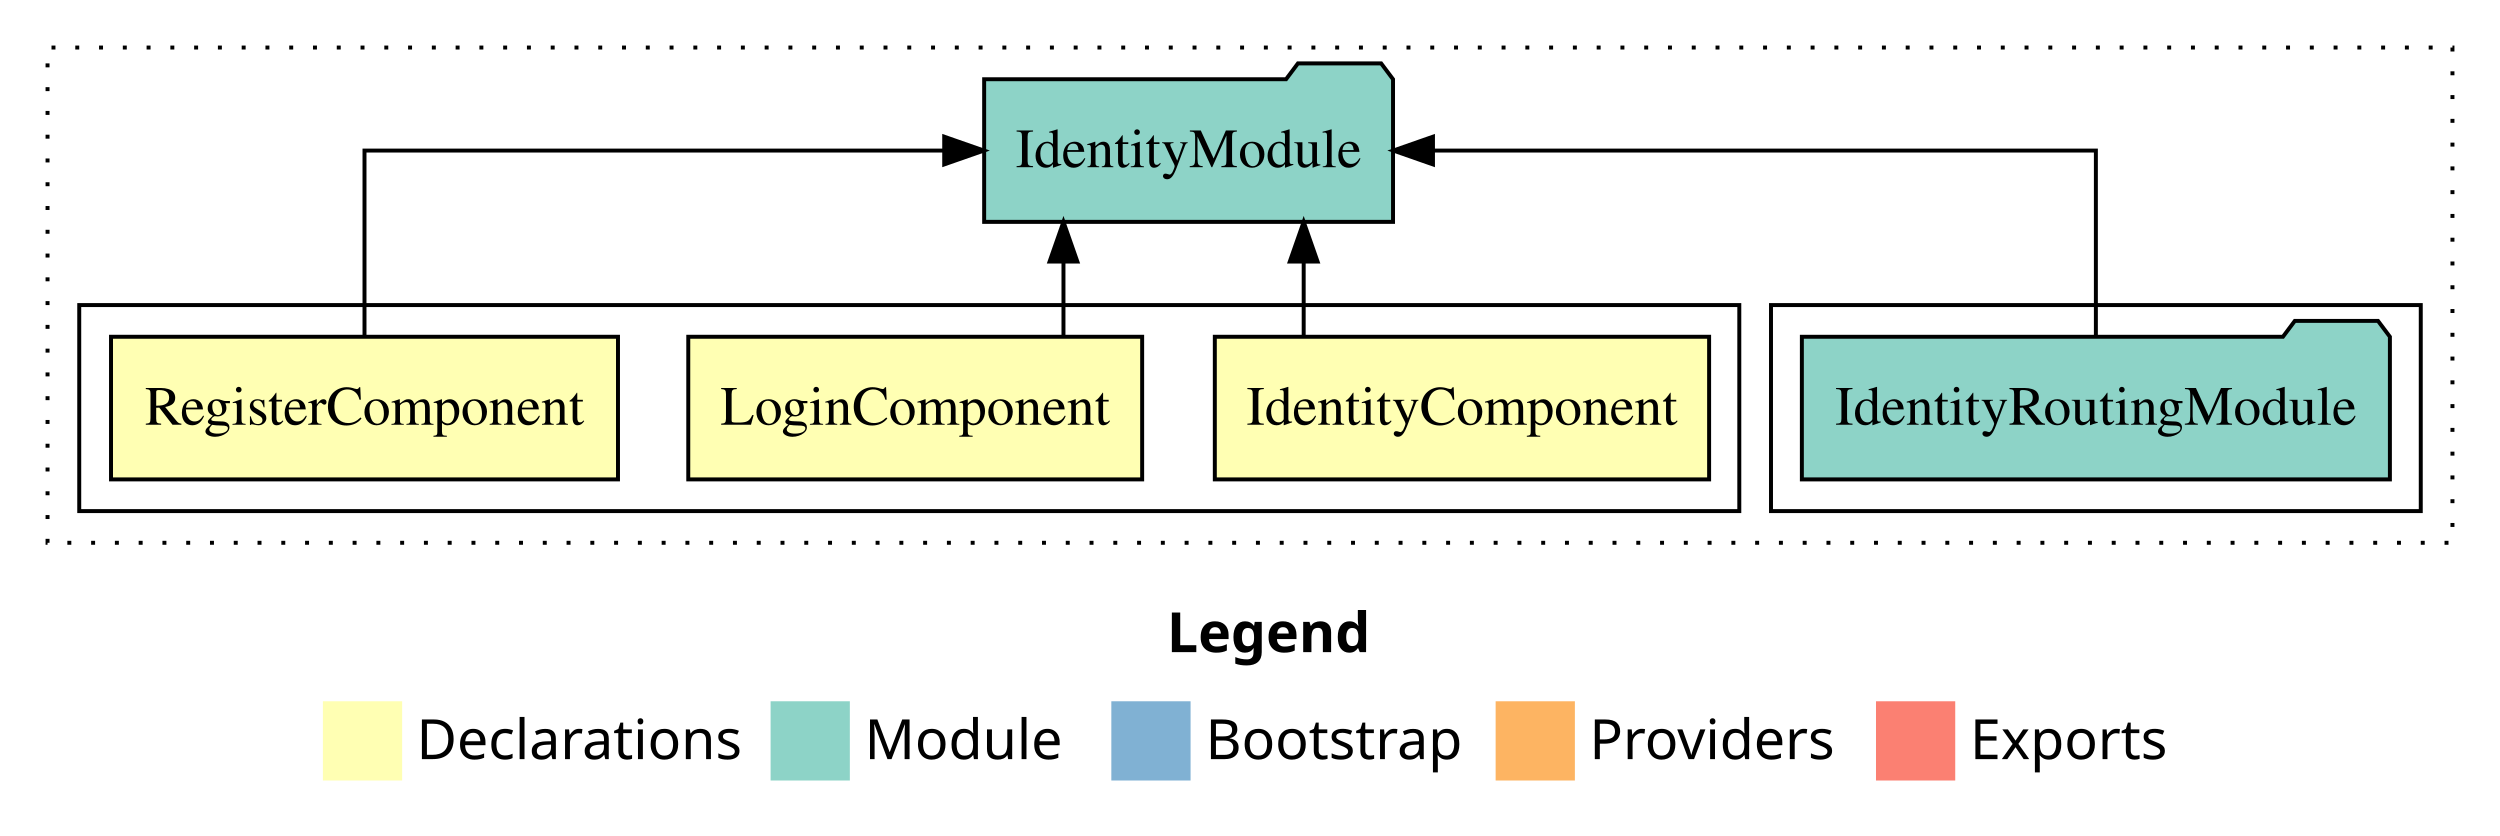
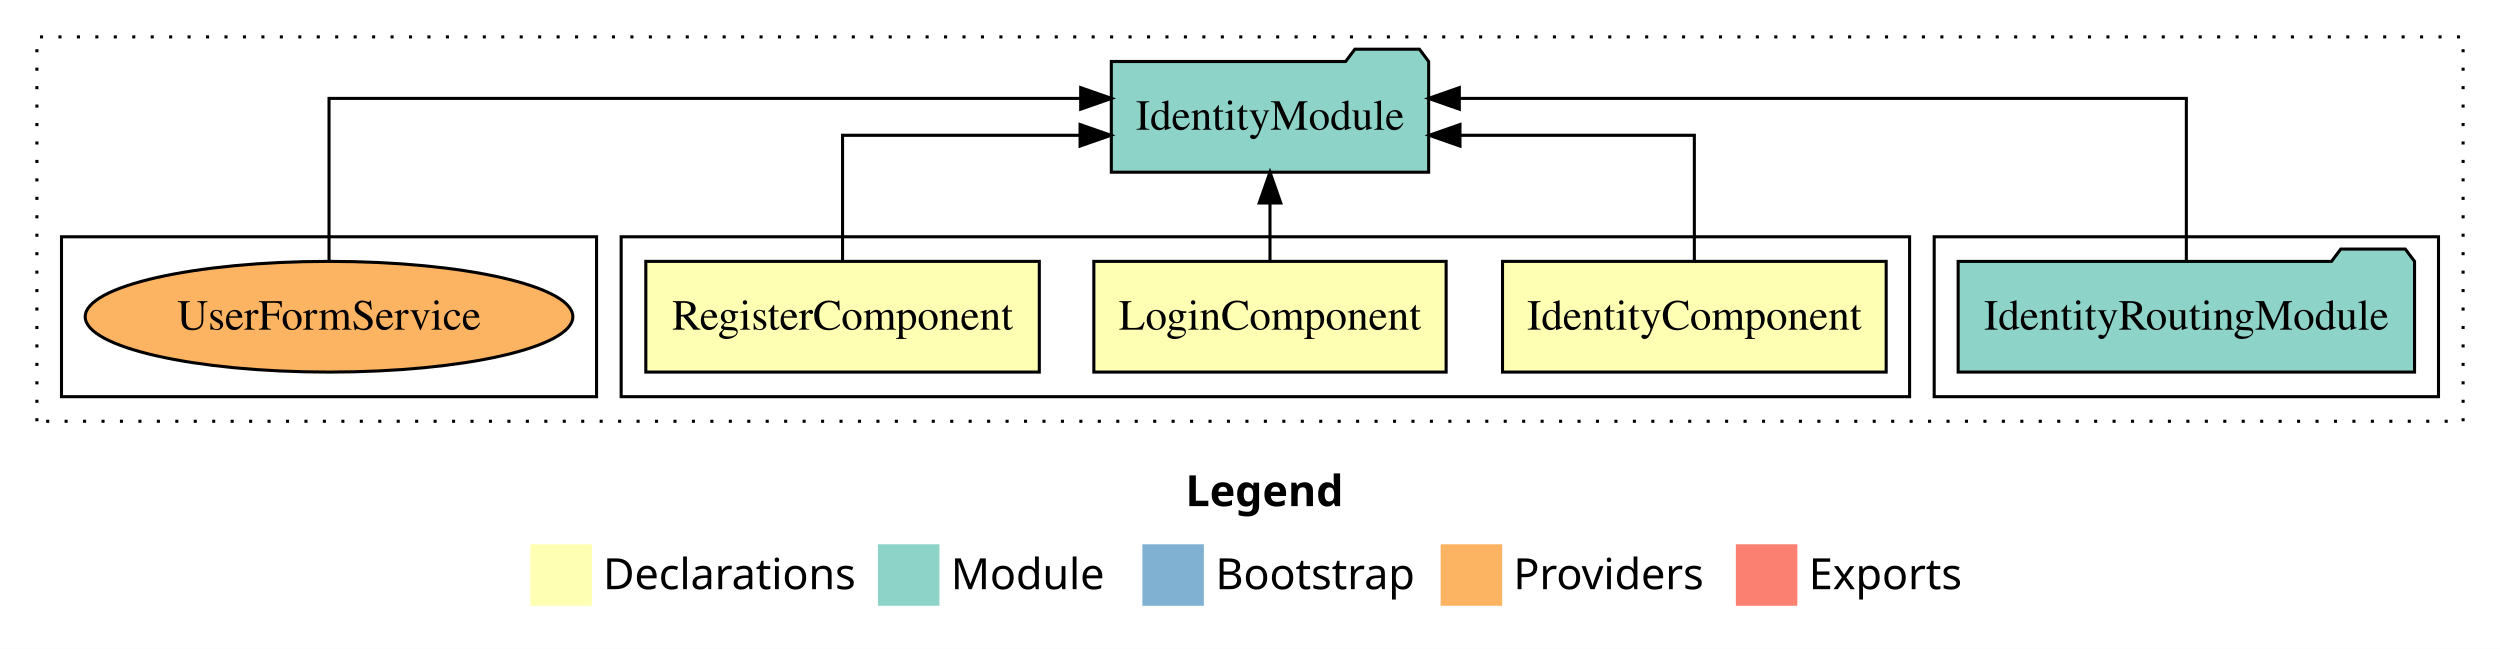
- <svg xmlns="http://www.w3.org/2000/svg" width="631pt" height="211pt" viewBox="0.00 0.00 631.00 211.00">
+ <svg xmlns="http://www.w3.org/2000/svg" width="813pt" height="211pt" viewBox="0.00 0.00 813.00 211.00">
  <g id="graph0" class="graph" transform="scale(1 1) rotate(0) translate(4 207)">
-     <polygon fill="white" stroke="transparent" points="-4,4 -4,-207 627,-207 627,4 -4,4" />
-     <text text-anchor="start" x="290.51" y="-42.4" font-family="sans-serif" font-weight="bold" font-size="14.00">Legend</text>
-     <polygon fill="#ffffb3" stroke="transparent" points="77.5,-10 77.5,-30 97.5,-30 97.5,-10 77.5,-10" />
-     <text text-anchor="start" x="101.13" y="-15.4" font-family="sans-serif" font-size="14.00">  Declarations</text>
-     <polygon fill="#8dd3c7" stroke="transparent" points="190.5,-10 190.5,-30 210.5,-30 210.5,-10 190.5,-10" />
-     <text text-anchor="start" x="214.23" y="-15.4" font-family="sans-serif" font-size="14.00">  Module</text>
-     <polygon fill="#80b1d3" stroke="transparent" points="276.5,-10 276.5,-30 296.5,-30 296.5,-10 276.5,-10" />
-     <text text-anchor="start" x="300.28" y="-15.4" font-family="sans-serif" font-size="14.00">  Bootstrap</text>
-     <polygon fill="#fdb462" stroke="transparent" points="373.5,-10 373.5,-30 393.5,-30 393.5,-10 373.5,-10" />
-     <text text-anchor="start" x="397.17" y="-15.4" font-family="sans-serif" font-size="14.00">  Providers</text>
-     <polygon fill="#fb8072" stroke="transparent" points="469.5,-10 469.5,-30 489.5,-30 489.5,-10 469.5,-10" />
-     <text text-anchor="start" x="493.23" y="-15.4" font-family="sans-serif" font-size="14.00">  Exports</text>
+     <polygon fill="white" stroke="transparent" points="-4,4 -4,-207 809,-207 809,4 -4,4" />
+     <text text-anchor="start" x="381.51" y="-42.4" font-family="sans-serif" font-weight="bold" font-size="14.00">Legend</text>
+     <polygon fill="#ffffb3" stroke="transparent" points="168.5,-10 168.5,-30 188.5,-30 188.5,-10 168.5,-10" />
+     <text text-anchor="start" x="192.13" y="-15.4" font-family="sans-serif" font-size="14.00">  Declarations</text>
+     <polygon fill="#8dd3c7" stroke="transparent" points="281.5,-10 281.5,-30 301.5,-30 301.5,-10 281.5,-10" />
+     <text text-anchor="start" x="305.23" y="-15.4" font-family="sans-serif" font-size="14.00">  Module</text>
+     <polygon fill="#80b1d3" stroke="transparent" points="367.5,-10 367.5,-30 387.5,-30 387.5,-10 367.5,-10" />
+     <text text-anchor="start" x="391.28" y="-15.4" font-family="sans-serif" font-size="14.00">  Bootstrap</text>
+     <polygon fill="#fdb462" stroke="transparent" points="464.5,-10 464.5,-30 484.5,-30 484.5,-10 464.5,-10" />
+     <text text-anchor="start" x="488.17" y="-15.4" font-family="sans-serif" font-size="14.00">  Providers</text>
+     <polygon fill="#fb8072" stroke="transparent" points="560.5,-10 560.5,-30 580.5,-30 580.5,-10 560.5,-10" />
+     <text text-anchor="start" x="584.23" y="-15.4" font-family="sans-serif" font-size="14.00">  Exports</text>
    <g id="clust1" class="cluster">
-       <polygon fill="none" stroke="black" stroke-dasharray="1,5" points="8,-70 8,-195 615,-195 615,-70 8,-70" />
+       <polygon fill="none" stroke="black" stroke-dasharray="1,5" points="8,-70 8,-195 797,-195 797,-70 8,-70" />
    </g>
    <g id="clust6" class="cluster">
-       <polygon fill="none" stroke="black" points="443,-78 443,-130 607,-130 607,-78 443,-78" />
+       <polygon fill="none" stroke="black" points="625,-78 625,-130 789,-130 789,-78 625,-78" />
    </g>
    <g id="clust2" class="cluster">
-       <polygon fill="none" stroke="black" points="16,-78 16,-130 435,-130 435,-78 16,-78" />
+       <polygon fill="none" stroke="black" points="198,-78 198,-130 617,-130 617,-78 198,-78" />
+     </g>
+     <g id="clust9" class="cluster">
+       <polygon fill="none" stroke="black" points="16,-78 16,-130 190,-130 190,-78 16,-78" />
    </g>
    <g id="node1" class="node">
-       <polygon fill="#ffffb3" stroke="black" points="427.38,-122 302.62,-122 302.62,-86 427.38,-86 427.38,-122" />
-       <text text-anchor="middle" x="365" y="-99.8" font-family="Times,serif" font-size="14.00">IdentityComponent</text>
+       <polygon fill="#ffffb3" stroke="black" points="609.38,-122 484.62,-122 484.62,-86 609.38,-86 609.38,-122" />
+       <text text-anchor="middle" x="547" y="-99.8" font-family="Times,serif" font-size="14.00">IdentityComponent</text>
    </g>
    <g id="node4" class="node">
-       <polygon fill="#8dd3c7" stroke="black" points="347.6,-187 344.6,-191 323.6,-191 320.6,-187 244.4,-187 244.4,-151 347.6,-151 347.6,-187" />
-       <text text-anchor="middle" x="296" y="-164.8" font-family="Times,serif" font-size="14.00">IdentityModule</text>
+       <polygon fill="#8dd3c7" stroke="black" points="460.6,-187 457.6,-191 436.6,-191 433.6,-187 357.4,-187 357.4,-151 460.6,-151 460.6,-187" />
+       <text text-anchor="middle" x="409" y="-164.8" font-family="Times,serif" font-size="14.00">IdentityModule</text>
    </g>
    <g id="edge1" class="edge">
-       <path fill="none" stroke="black" d="M325.05,-122.11C325.05,-122.11 325.05,-140.99 325.05,-140.99" />
-       <polygon fill="black" stroke="black" points="321.55,-140.99 325.05,-150.99 328.55,-140.99 321.55,-140.99" />
+       <path fill="none" stroke="black" d="M547,-122.02C547,-139.37 547,-163 547,-163 547,-163 470.78,-163 470.78,-163" />
+       <polygon fill="black" stroke="black" points="470.78,-159.5 460.78,-163 470.78,-166.5 470.78,-159.5" />
    </g>
    <g id="node2" class="node">
-       <polygon fill="#ffffb3" stroke="black" points="284.28,-122 169.72,-122 169.72,-86 284.28,-86 284.28,-122" />
-       <text text-anchor="middle" x="227" y="-99.8" font-family="Times,serif" font-size="14.00">LoginComponent</text>
+       <polygon fill="#ffffb3" stroke="black" points="466.28,-122 351.72,-122 351.72,-86 466.28,-86 466.28,-122" />
+       <text text-anchor="middle" x="409" y="-99.8" font-family="Times,serif" font-size="14.00">LoginComponent</text>
    </g>
    <g id="edge2" class="edge">
-       <path fill="none" stroke="black" d="M264.42,-122.11C264.42,-122.11 264.42,-140.99 264.42,-140.99" />
-       <polygon fill="black" stroke="black" points="260.92,-140.99 264.42,-150.99 267.92,-140.99 260.92,-140.99" />
+       <path fill="none" stroke="black" d="M409,-122.11C409,-122.11 409,-140.99 409,-140.99" />
+       <polygon fill="black" stroke="black" points="405.5,-140.99 409,-150.99 412.5,-140.99 405.5,-140.99" />
    </g>
    <g id="node3" class="node">
-       <polygon fill="#ffffb3" stroke="black" points="151.98,-122 24.02,-122 24.02,-86 151.98,-86 151.98,-122" />
-       <text text-anchor="middle" x="88" y="-99.8" font-family="Times,serif" font-size="14.00">RegisterComponent</text>
+       <polygon fill="#ffffb3" stroke="black" points="333.98,-122 206.02,-122 206.02,-86 333.98,-86 333.98,-122" />
+       <text text-anchor="middle" x="270" y="-99.8" font-family="Times,serif" font-size="14.00">RegisterComponent</text>
    </g>
    <g id="edge3" class="edge">
-       <path fill="none" stroke="black" d="M88,-122.11C88,-141.34 88,-169 88,-169 88,-169 234.32,-169 234.32,-169" />
-       <polygon fill="black" stroke="black" points="234.32,-172.5 244.32,-169 234.32,-165.5 234.32,-172.5" />
+       <path fill="none" stroke="black" d="M270,-122.02C270,-139.37 270,-163 270,-163 270,-163 347.24,-163 347.24,-163" />
+       <polygon fill="black" stroke="black" points="347.24,-166.5 357.24,-163 347.24,-159.5 347.24,-166.5" />
    </g>
    <g id="node5" class="node">
-       <polygon fill="#8dd3c7" stroke="black" points="599.21,-122 596.21,-126 575.21,-126 572.21,-122 450.79,-122 450.79,-86 599.21,-86 599.21,-122" />
-       <text text-anchor="middle" x="525" y="-99.8" font-family="Times,serif" font-size="14.00">IdentityRoutingModule</text>
+       <polygon fill="#8dd3c7" stroke="black" points="781.21,-122 778.21,-126 757.21,-126 754.21,-122 632.79,-122 632.79,-86 781.21,-86 781.21,-122" />
+       <text text-anchor="middle" x="707" y="-99.8" font-family="Times,serif" font-size="14.00">IdentityRoutingModule</text>
    </g>
    <g id="edge4" class="edge">
-       <path fill="none" stroke="black" d="M525,-122.11C525,-141.34 525,-169 525,-169 525,-169 357.68,-169 357.68,-169" />
-       <polygon fill="black" stroke="black" points="357.68,-165.5 347.68,-169 357.68,-172.5 357.68,-165.5" />
+       <path fill="none" stroke="black" d="M707,-122.28C707,-143.32 707,-175 707,-175 707,-175 470.57,-175 470.57,-175" />
+       <polygon fill="black" stroke="black" points="470.57,-171.5 460.57,-175 470.57,-178.5 470.57,-171.5" />
+     </g>
+     <g id="node6" class="node">
+       <ellipse fill="#fdb462" stroke="black" cx="103" cy="-104" rx="79.29" ry="18" />
+       <text text-anchor="middle" x="103" y="-99.8" font-family="Times,serif" font-size="14.00">UserFormService</text>
+     </g>
+     <g id="edge5" class="edge">
+       <path fill="none" stroke="black" d="M103,-122.28C103,-143.32 103,-175 103,-175 103,-175 347.44,-175 347.44,-175" />
+       <polygon fill="black" stroke="black" points="347.44,-178.5 357.44,-175 347.44,-171.5 347.44,-178.5" />
    </g>
  </g>
</svg>
